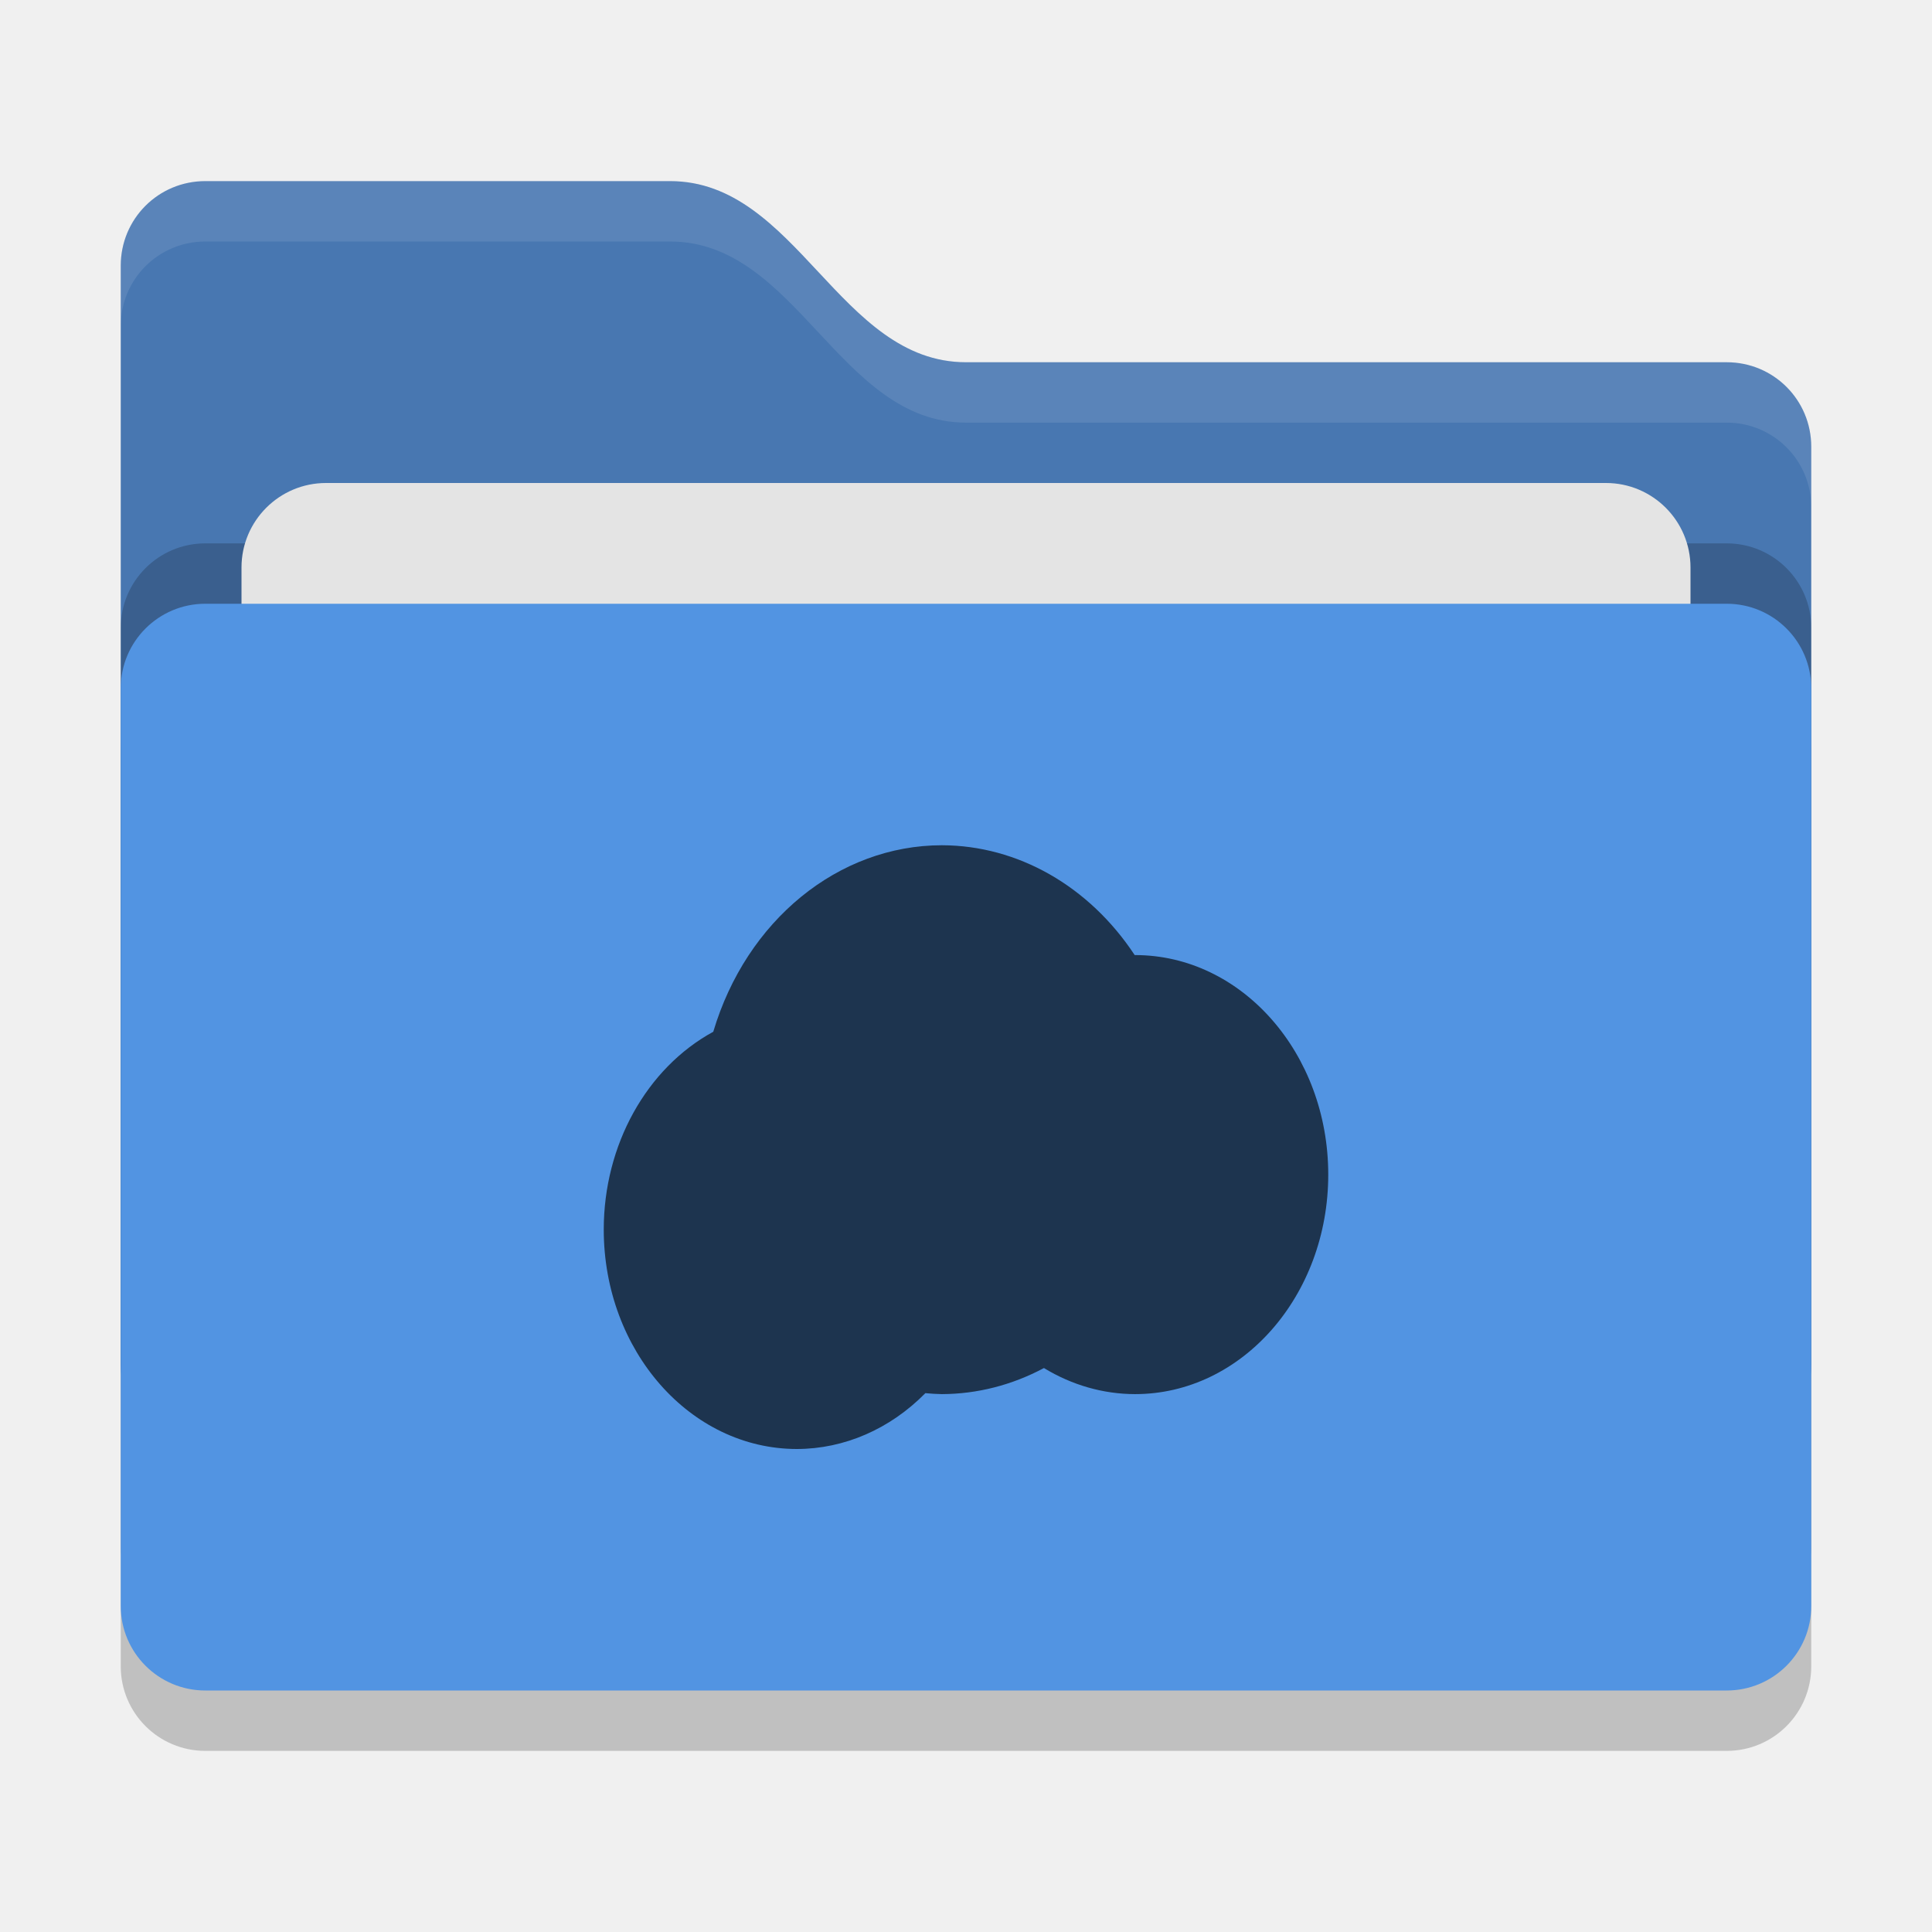
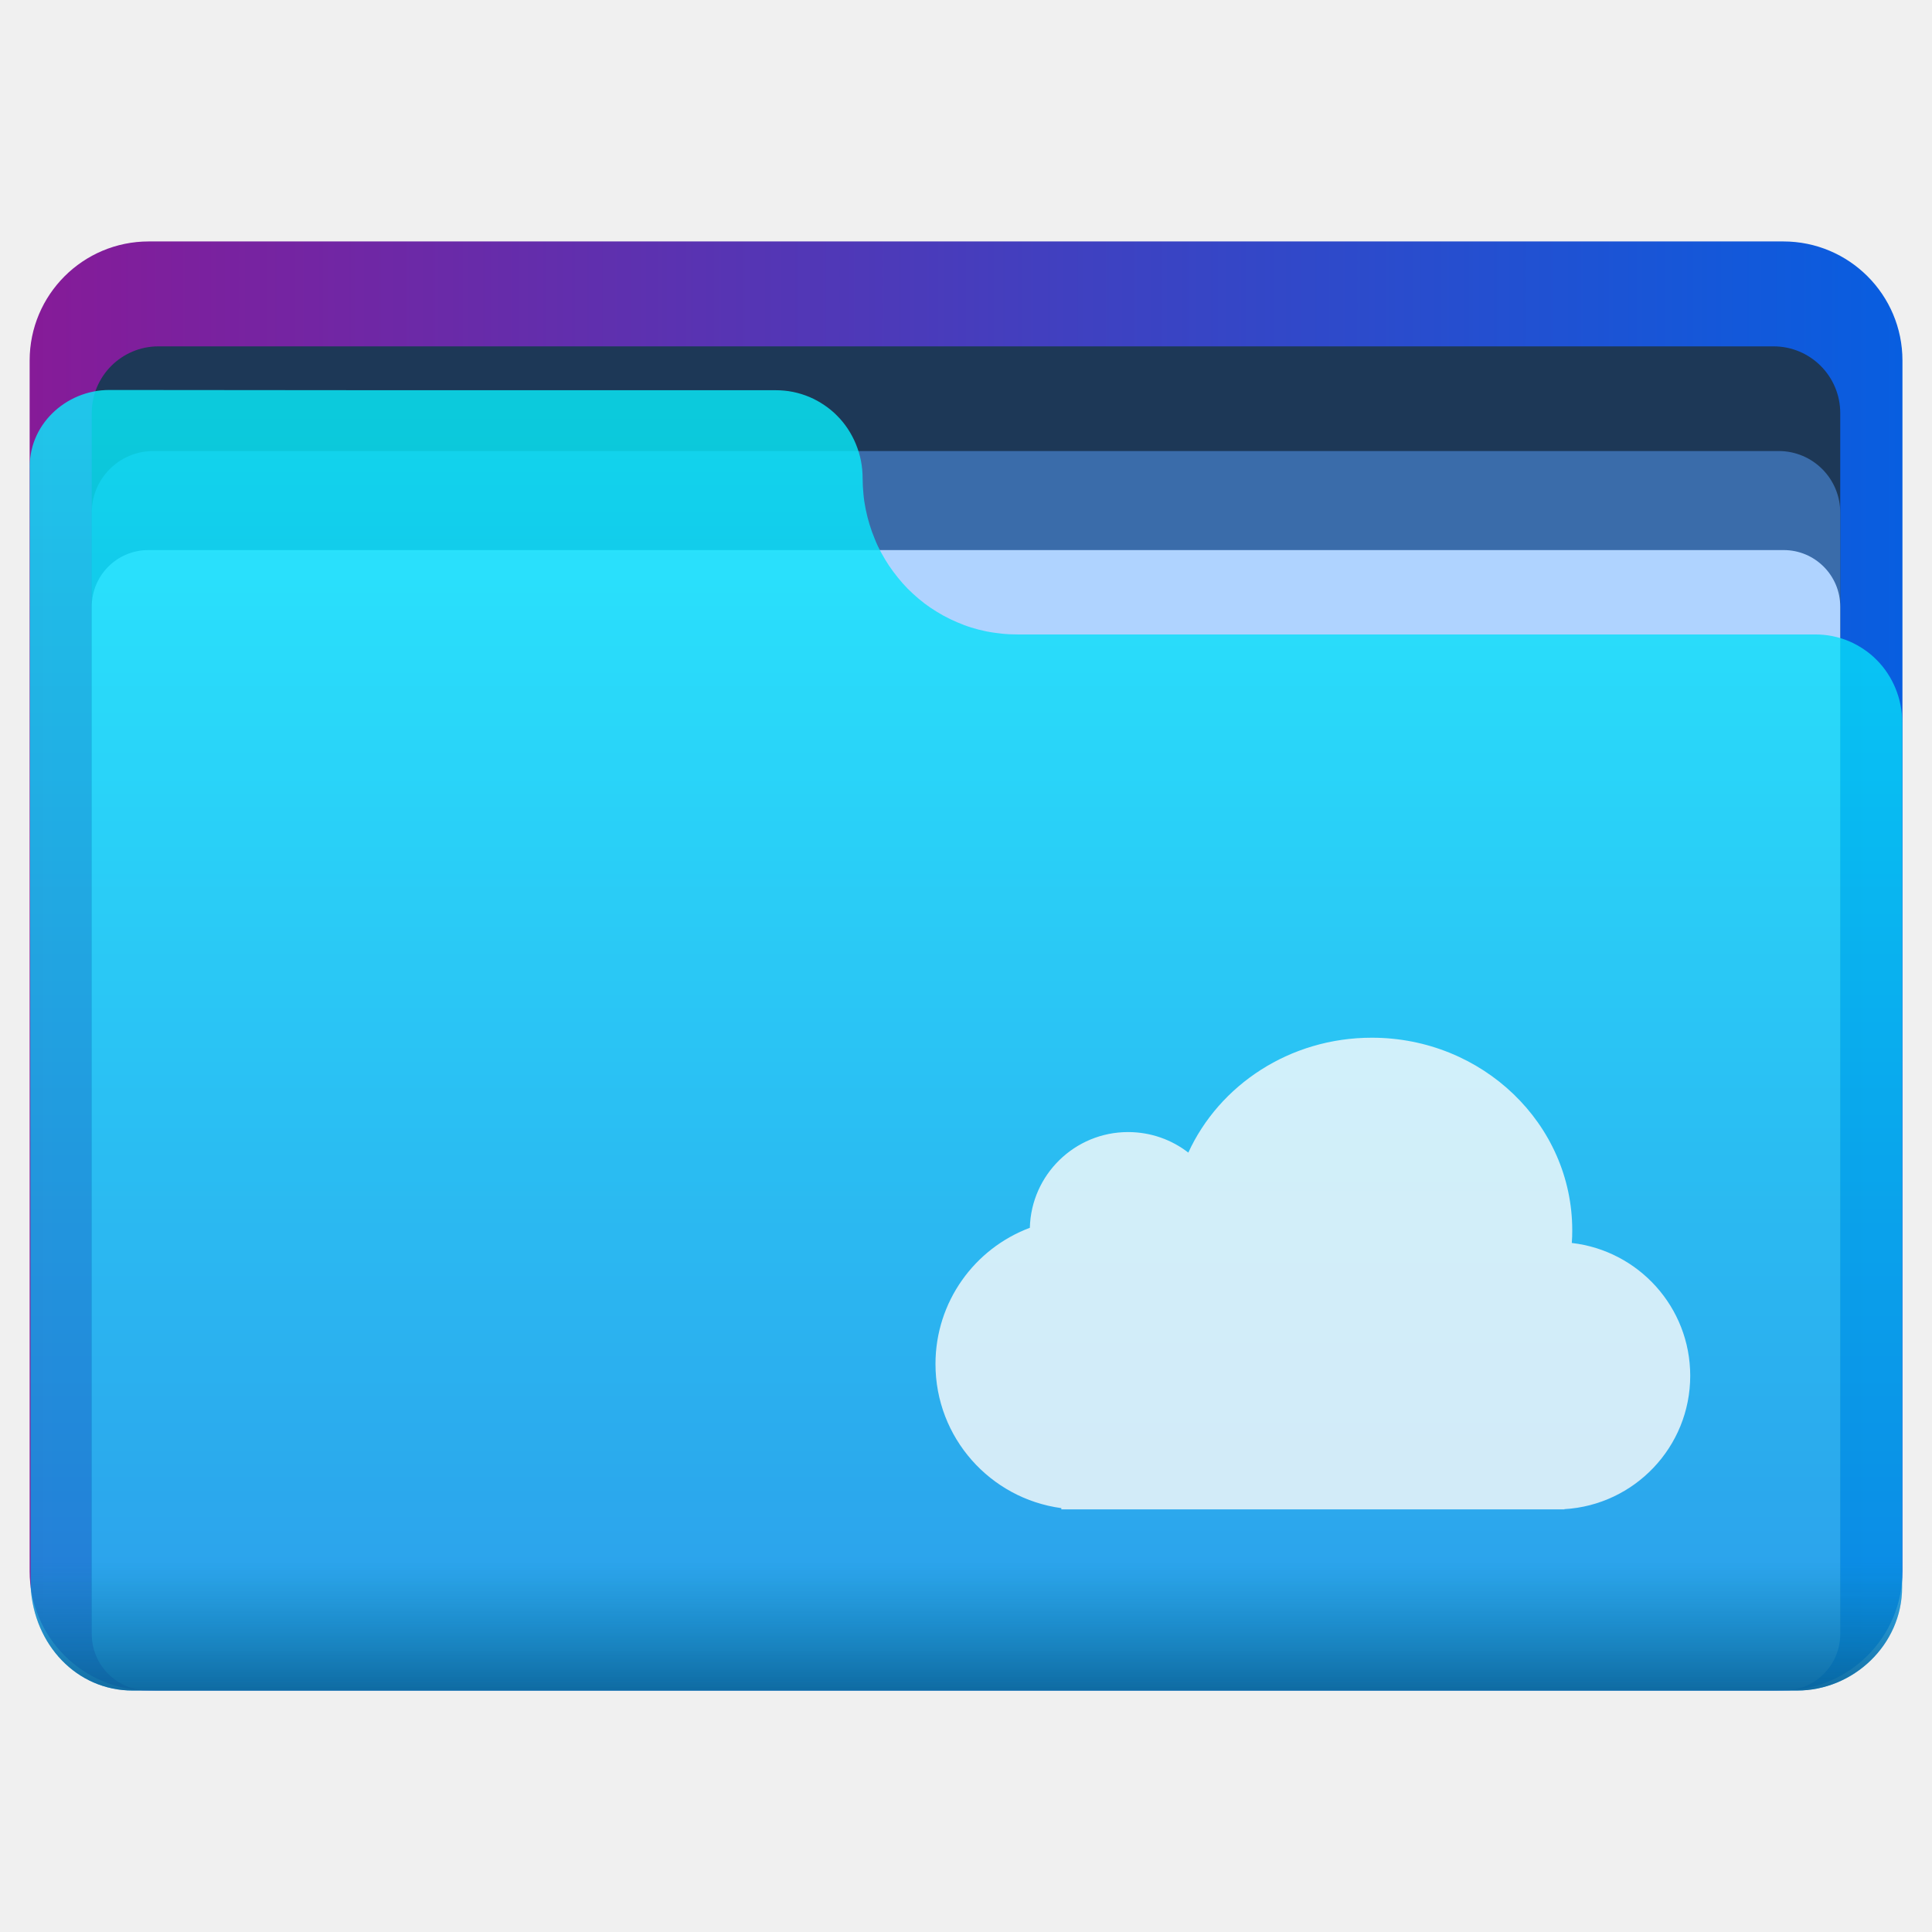
- <svg xmlns="http://www.w3.org/2000/svg" width="32" height="32" version="1">
-   <rect style="opacity:0.2" width="28" height="18" x="2" y="11" rx="1.4" ry="1.4" />
-   <path style="fill:#4877b1" d="M 2,22.6 C 2,23.376 2.624,24 3.4,24 H 28.6 C 29.376,24 30,23.376 30,22.6 V 7.4 C 30,6.624 29.376,6 28.6,6 H 16 C 13.9,6 13.2,3 11.1,3 H 3.4 C 2.624,3 2,3.624 2,4.4" />
-   <rect style="opacity:0.2" width="28" height="18" x="2" y="9" rx="1.4" ry="1.4" />
-   <rect style="fill:#e4e4e4" width="24" height="11" x="4" y="8" rx="1.4" ry="1.4" />
-   <rect style="fill:#5294e2" width="28" height="18" x="2" y="10" rx="1.4" ry="1.4" />
-   <path style="opacity:0.1;fill:#ffffff" d="M 3.4,3 C 2.625,3 2,3.625 2,4.4 V 5.4 C 2,4.625 2.625,4 3.4,4 H 11.1 C 13.2,4 13.9,7 16,7 H 28.6 C 29.375,7 30,7.625 30,8.4 V 7.4 C 30,6.625 29.375,6 28.6,6 H 16 C 13.9,6 13.2,3 11.1,3 Z" />
-   <path style="fill:#1d344f" d="M 15.6,14 A 4,4.545 0 0 0 11.814,17.089 3.2,3.636 0 0 0 10,20.364 3.2,3.636 0 0 0 13.2,24 3.2,3.636 0 0 0 15.327,23.075 4,4.545 0 0 0 15.6,23.091 4,4.545 0 0 0 17.291,22.659 3.2,3.636 0 0 0 18.801,23.091 3.2,3.636 0 0 0 22,19.455 3.2,3.636 0 0 0 18.8,15.819 3.2,3.636 0 0 0 18.794,15.819 4,4.545 0 0 0 15.599,14 Z" />
+ <svg xmlns="http://www.w3.org/2000/svg" width="64" height="64" version="1.1" viewBox="0 0 16.933 16.933">
+   <defs>
+     <linearGradient id="linearGradient60884-3" x1="157.33" x2="247.31" y1="69.985" y2="69.985" gradientTransform="matrix(.18033 0 0 .18033 -28.018 -4.154)" gradientUnits="userSpaceOnUse">
+       <stop stop-color="#861b98" offset="0" />
+       <stop stop-color="#085ee0" offset="1" />
+     </linearGradient>
+     <linearGradient id="linearGradient47593-7" x1="193.68" x2="193.68" y1="43.371" y2="103.22" gradientTransform="matrix(.17854 0 0 .18033 -27.733 -4.154)" gradientUnits="userSpaceOnUse">
+       <stop stop-color="#07effe" offset="0" />
+       <stop stop-color="#0b92e5" offset="1" />
+     </linearGradient>
+     <linearGradient id="linearGradient2806" x1=".707" x2=".707" y1="14.743" y2="3.539" gradientTransform="translate(3.8869)" gradientUnits="userSpaceOnUse">
+       <stop stop-color="#075e91" offset="0" />
+       <stop stop-color="#077faa" stop-opacity="0" offset=".1" />
+       <stop stop-color="#07effe" stop-opacity="0" offset="1" />
+     </linearGradient>
+   </defs>
+   <g transform="matrix(1.0116 0 0 1.0116 -.098288 -.098288)" fill-rule="evenodd" stroke-width=".18">
+     <rect x=".354" y="2.189" width="16.226" height="12.554" ry="1.032" fill="url(#linearGradient60884-3)" style="paint-order:stroke fill markers" />
+     <rect x=".892" y="3.098" width="15.149" height="11.645" ry=".578" fill="#1d3857" style="paint-order:stroke fill markers" />
+     <rect x=".892" y="4.005" width="15.149" height="10.738" ry=".533" fill="#3a6caa" style="paint-order:stroke fill markers" />
+     <rect x=".892" y="4.863" width="15.149" height="9.881" ry=".49" fill="#afd3ff" style="paint-order:stroke fill markers" />
+     <path d="m1.044 3.476c-0.381 0-0.709 0.31-0.688 0.695 0 3.226 0.007 6.427 0.007 9.679 0.03 0.494 0.395 0.894 0.885 0.894h14.418c0.49 0 0.911-0.399 0.911-0.894l1.51e-4 -4.437c0-0.063 7.22e-4 -0.118 7.22e-4 -0.181v-2.875c0-0.053-0.005-0.104-0.015-0.154-0.01-0.05-0.025-0.098-0.044-0.144-0.019-0.046-0.042-0.089-0.069-0.13-0.027-0.041-0.058-0.079-0.092-0.113-0.034-0.035-0.072-0.066-0.112-0.093s-0.083-0.051-0.128-0.07c-0.045-0.019-0.093-0.034-0.142-0.044-0.049-0.01-0.1-0.015-0.153-0.015h-6.91c-0.047 0-0.092-0.002-0.138-0.007-0.045-0.005-0.09-0.011-0.134-0.02-0.044-0.009-0.087-0.02-0.129-0.033-0.042-0.013-0.083-0.029-0.123-0.046-0.04-0.017-0.079-0.036-0.118-0.057-0.038-0.021-0.075-0.044-0.111-0.068-0.036-0.024-0.07-0.05-0.103-0.078-0.033-0.028-0.065-0.057-0.095-0.087-0.03-0.031-0.059-0.063-0.086-0.097s-0.053-0.068-0.077-0.104c-0.024-0.036-0.046-0.073-0.067-0.112-0.021-0.038-0.04-0.078-0.056-0.119-0.017-0.041-0.032-0.082-0.045-0.125-0.013-0.043-0.024-0.086-0.033-0.13-0.009-0.044-0.016-0.089-0.02-0.135-0.004-0.044-0.007-0.089-0.007-0.135 0-0.053-0.005-0.104-0.015-0.154-0.01-0.05-0.025-0.098-0.044-0.144-0.019-0.046-0.042-0.089-0.069-0.13-0.027-0.041-0.058-0.079-0.092-0.113-0.034-0.035-0.072-0.066-0.112-0.093-0.04-0.027-0.083-0.051-0.128-0.07-0.045-0.019-0.093-0.034-0.142-0.044-0.049-0.01-0.1-0.015-0.153-0.015h-3.393z" fill="url(#linearGradient47593-7)" opacity=".8" style="paint-order:stroke fill markers" />
+     <path d="m1.044 3.476c-0.381 0-0.709 0.31-0.688 0.695 0 3.226 0.007 6.427 0.007 9.679 0.03 0.494 0.395 0.894 0.885 0.894h14.418c0.49 0 0.911-0.399 0.911-0.894l1.51e-4 -4.437c0-0.063 7.22e-4 -0.118 7.22e-4 -0.181v-2.875c0-0.053-0.005-0.104-0.015-0.154-0.01-0.05-0.025-0.098-0.044-0.144-0.019-0.046-0.042-0.089-0.069-0.13-0.027-0.041-0.058-0.079-0.092-0.113-0.034-0.035-0.072-0.066-0.112-0.093s-0.083-0.051-0.128-0.07c-0.045-0.019-0.093-0.034-0.142-0.044-0.049-0.01-0.1-0.015-0.153-0.015h-6.91c-0.047 0-0.092-0.002-0.138-0.007-0.045-0.005-0.09-0.011-0.134-0.02-0.044-0.009-0.087-0.02-0.129-0.033-0.042-0.013-0.083-0.029-0.123-0.046-0.04-0.017-0.079-0.036-0.118-0.057-0.038-0.021-0.075-0.044-0.111-0.068-0.036-0.024-0.07-0.05-0.103-0.078-0.033-0.028-0.065-0.057-0.095-0.087-0.03-0.031-0.059-0.063-0.086-0.097s-0.053-0.068-0.077-0.104c-0.024-0.036-0.046-0.073-0.067-0.112-0.021-0.038-0.04-0.078-0.056-0.119-0.017-0.041-0.032-0.082-0.045-0.125-0.013-0.043-0.024-0.086-0.033-0.13-0.009-0.044-0.016-0.089-0.02-0.135-0.004-0.044-0.007-0.089-0.007-0.135 0-0.053-0.005-0.104-0.015-0.154-0.01-0.05-0.025-0.098-0.044-0.144-0.019-0.046-0.042-0.089-0.069-0.13-0.027-0.041-0.058-0.079-0.092-0.113-0.034-0.035-0.072-0.066-0.112-0.093-0.04-0.027-0.083-0.051-0.128-0.07-0.045-0.019-0.093-0.034-0.142-0.044-0.049-0.01-0.1-0.015-0.153-0.015h-3.393z" fill="url(#linearGradient2806)" opacity=".8" style="paint-order:stroke fill markers" />
+   </g>
+   <path d="m12.023 9.095c-0.718 0-1.336 0.414-1.608 1.007-0.146-0.113-0.329-0.18-0.528-0.18-0.468 0-0.849 0.374-0.861 0.839-0.483 0.181-0.827 0.647-0.827 1.194 0 0.646 0.48 1.179 1.103 1.263v0.011h4.409v-0.002c0.615-0.036 1.103-0.546 1.103-1.169 0-0.602-0.454-1.097-1.038-1.164 0.003-0.037 0.004-0.074 0.004-0.111-2e-6 -0.932-0.787-1.688-1.757-1.688z" fill="#fbfbfb" opacity=".8" stroke-linecap="round" stroke-width=".459" />
</svg>
